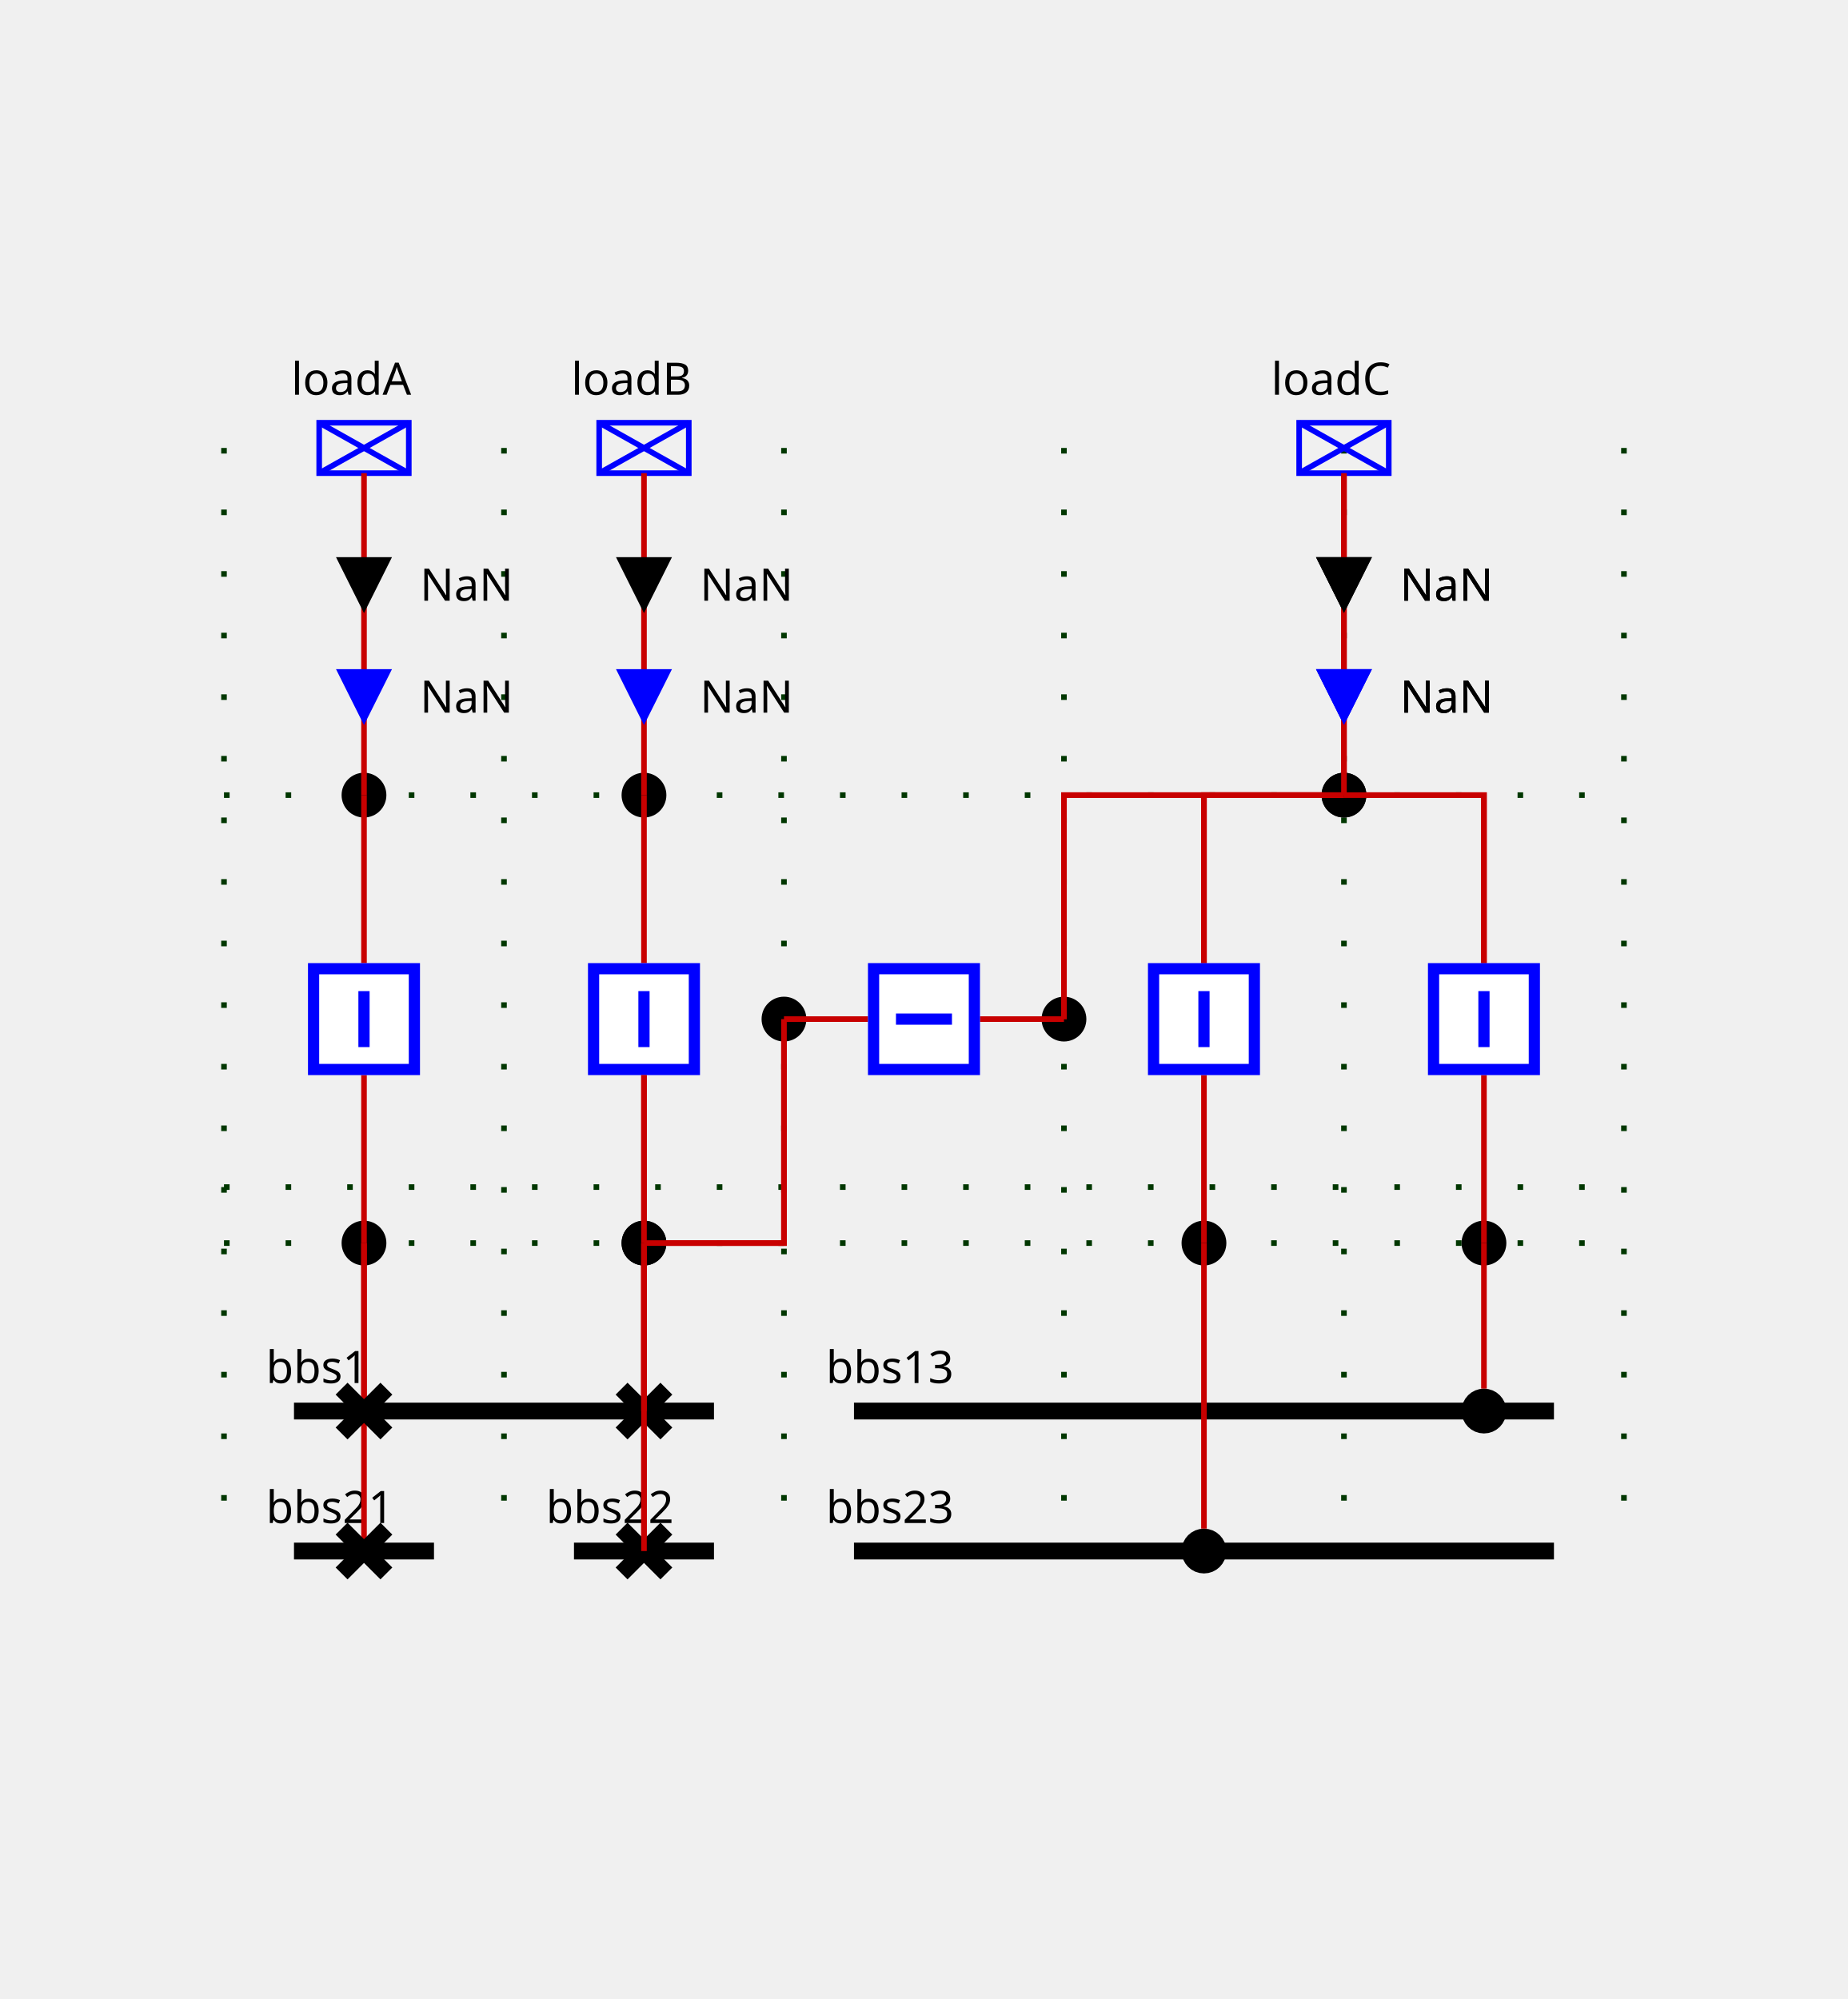
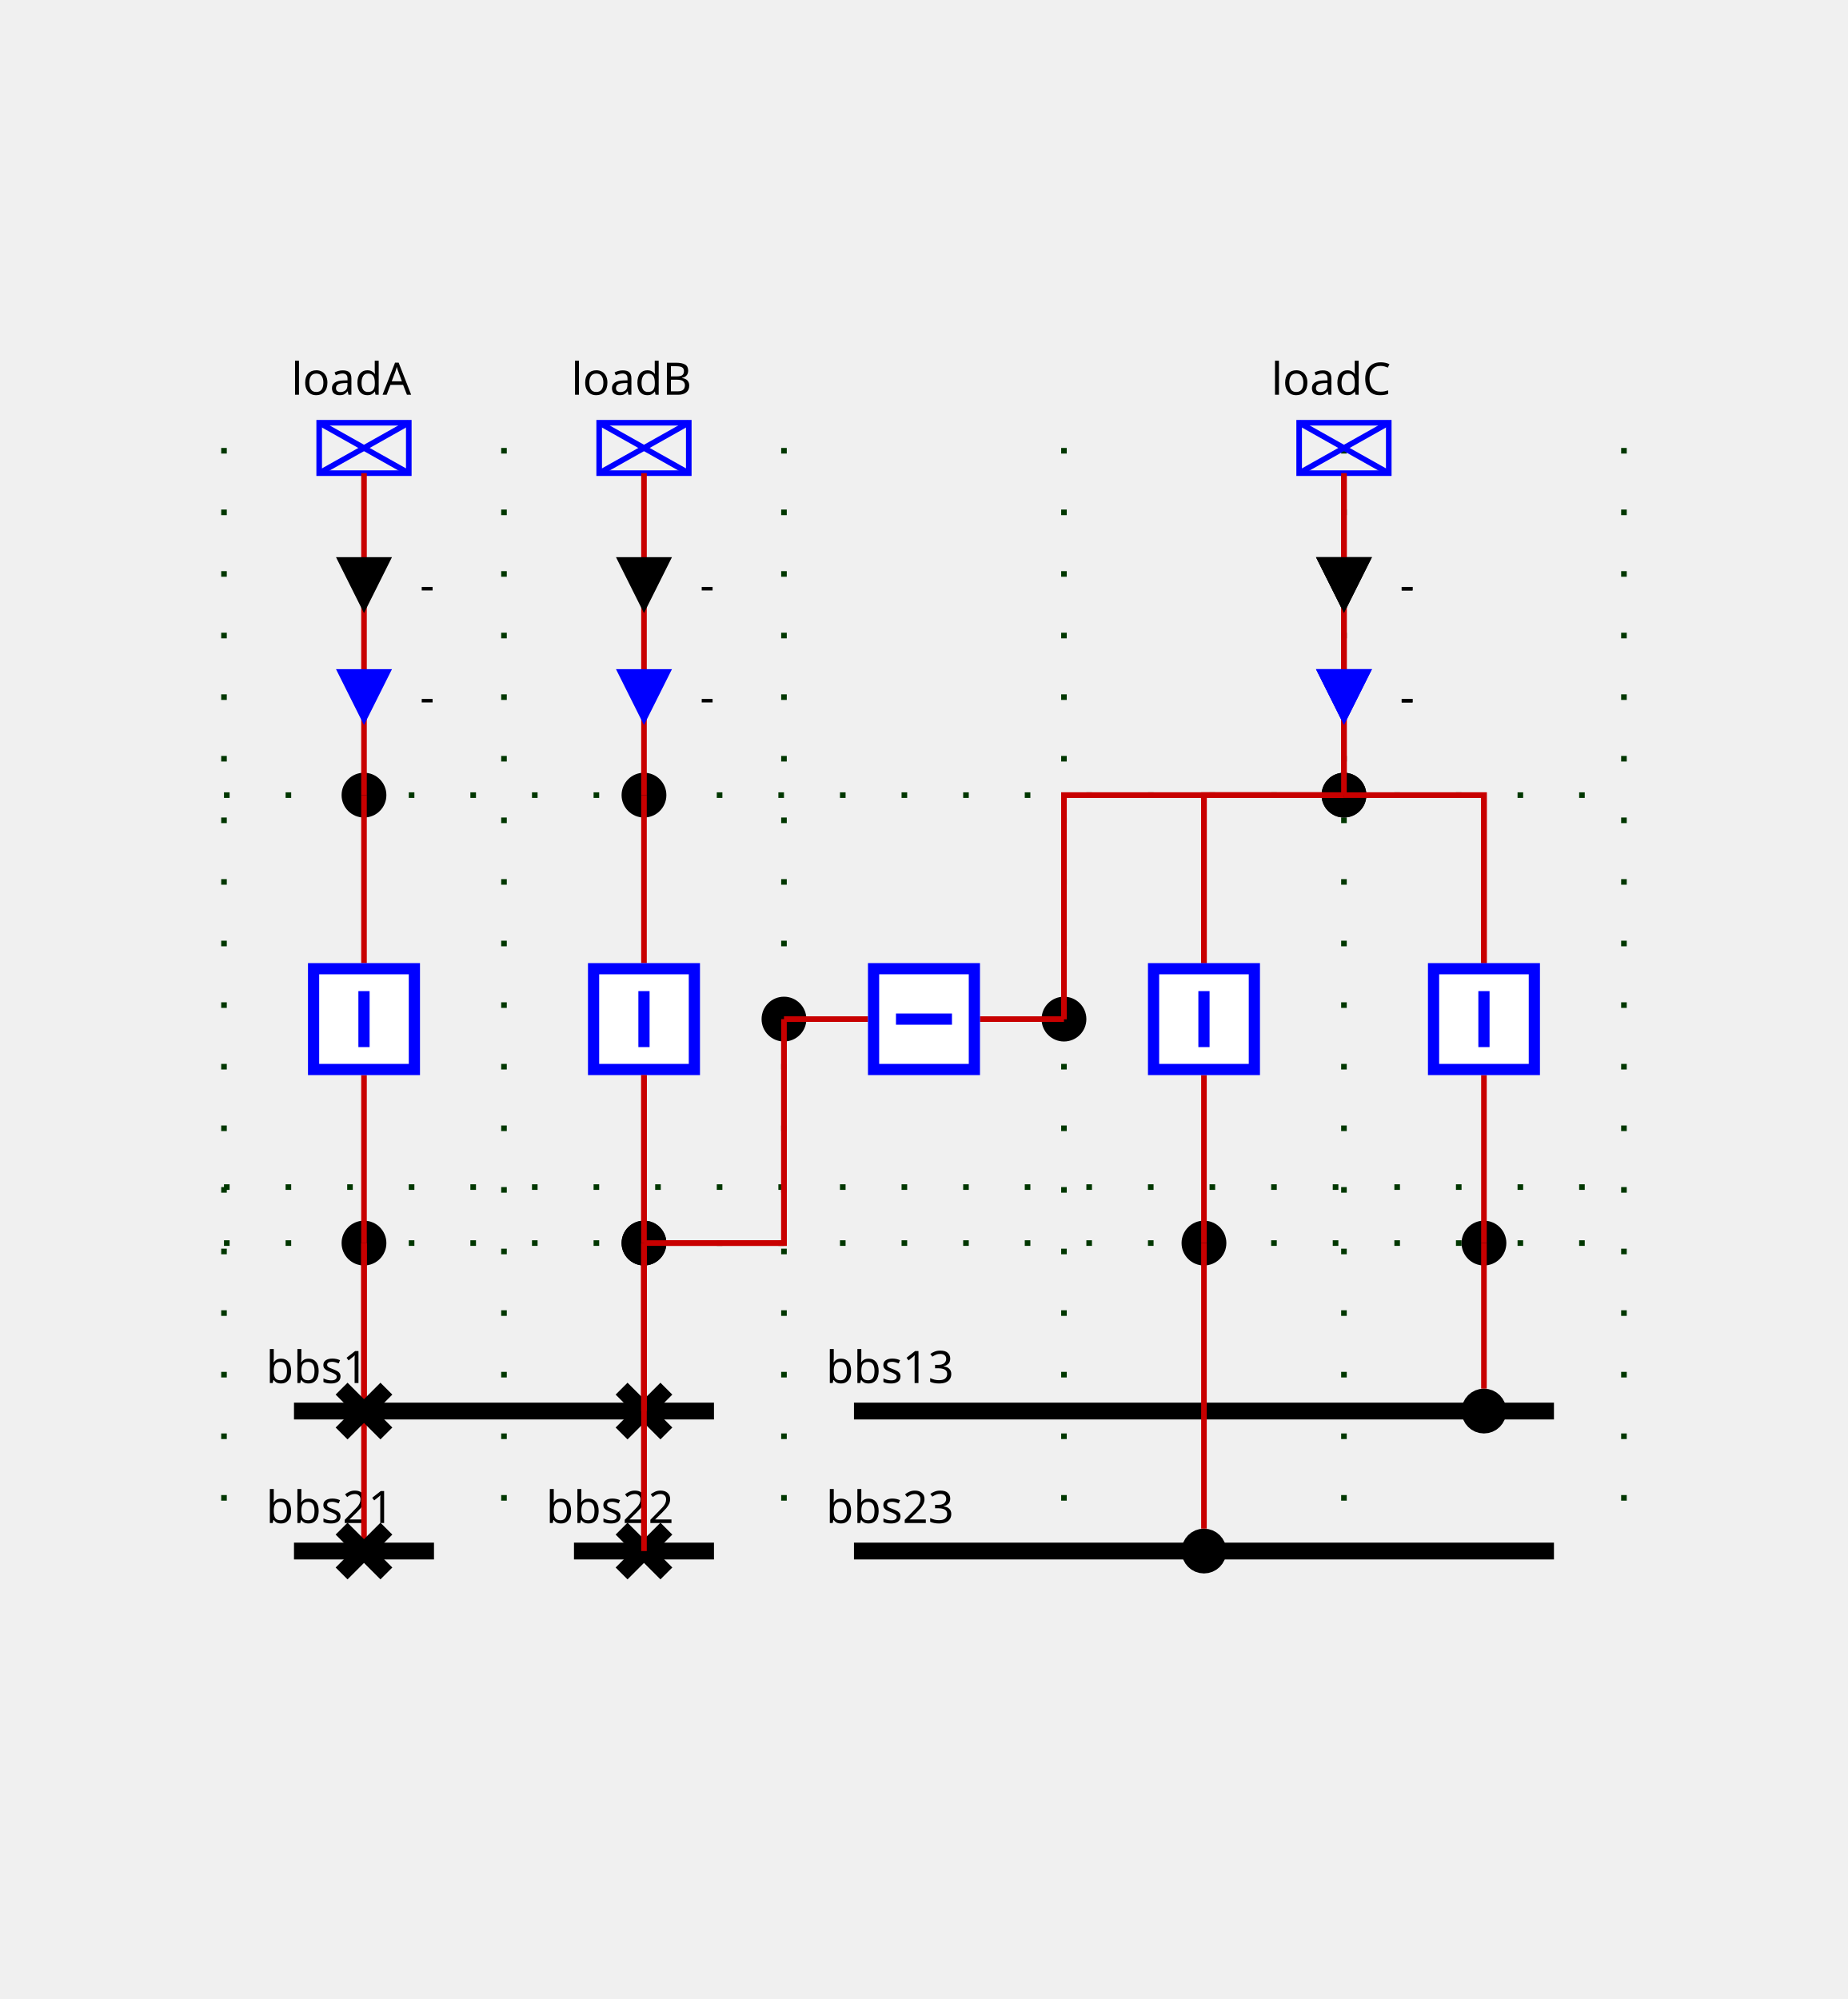
<svg xmlns="http://www.w3.org/2000/svg" height="357.0" viewBox="0 0 330.0 357.0" width="330.0">
  <style>
/* ----------------------------------------------------------------------- */
/* File: tautologies.css ------------------------------------------------- */
.sld-out .sld-arrow-in {visibility: hidden}
.sld-in .sld-arrow-out {visibility: hidden}
.sld-closed .sld-sw-open {visibility: hidden}
.sld-open .sld-sw-closed {visibility: hidden}
.sld-hidden-node {visibility: hidden}
.sld-top-feeder .sld-label {dominant-baseline: auto}
.sld-bottom-feeder .sld-label {dominant-baseline: hanging}
.sld-arrow-p .sld-label {dominant-baseline: middle}
.sld-arrow-q .sld-label {dominant-baseline: middle}
/* ----------------------------------------------------------------------- */
/* File : components.css ------------------------------------------------- */
/* Stroke black */
.sld-disconnector {stroke-width: 3; stroke: black; fill: none}
/* Stroke blue */
.sld-breaker {stroke-width: 2; stroke: blue; fill:white}
/* Stroke --sld-vl-color with fallback black */
.sld-bus-connection {stroke: var(--sld-vl-color, black); stroke-width: 4; fill: none}
.sld-busbar-section {stroke: var(--sld-vl-color, black); stroke-width: 3; fill: none}
/* Stroke --sld-vl-color with fallback red */
.sld-wire {stroke: var(--sld-vl-color, #c80000); fill: none}
/* Stroke --sld-vl-color with fallback blue */
.sld-load-break-switch {stroke: var(--sld-vl-color, blue); fill: none}
.sld-load {stroke: var(--sld-vl-color, blue); fill: none}
.sld-generator {stroke: var(--sld-vl-color, blue); fill: none}
.sld-two-wt {stroke: var(--sld-vl-color, blue); fill: none}
.sld-three-wt {stroke: var(--sld-vl-color, blue); fill: none}
.sld-winding {stroke: var(--sld-vl-color, blue); fill: none}
.sld-capacitor {stroke: var(--sld-vl-color, blue); fill: none}
.sld-inductor {stroke: var(--sld-vl-color, blue); fill: none}
.sld-pst {stroke: var(--sld-vl-color, blue); fill: none}
.sld-pst-arrow {stroke: black; fill: none}
.sld-svc {stroke: var(--sld-vl-color, blue); fill: none}
.sld-vsc {stroke: var(--sld-vl-color, blue); font-size: 7.43px; fill: none}
/* Stroke none &amp; fill: --sld-vl-color */
.sld-node-infos {stroke: none; fill: var(--sld-vl-color, black)}
/* Stroke none &amp; fill: black */
.sld-label {stroke: none; fill: black; font: 8px "Verdana"}
.sld-graph-label {stroke: none; fill: black; font: 12px "Verdana"}
.sld-node {stroke: none; fill: black}
.sld-flash {stroke: none; fill: black}
.sld-lock {stroke: none; fill: black}
/* Specific */
.sld-grid {stroke: #003700; stroke-dasharray: 1,10}
.sld-arrow-p {fill:black}
.sld-arrow-q {fill:blue}
.sld-frame {fill: var(--sld-background-color, transparent)}
/* Stroke maroon for fictitious switch */
.sld-breaker.sld-fictitious {stroke: maroon}
.sld-disconnector.sld-fictitious {stroke: maroon}
.sld-load-break-switch.sld-fictitious {stroke: maroon}
.sld-busbar-section.sld-fictitious {stroke: var(--sld-vl-color, #c80000); stroke-width: 1}
/* ----------------------------------------------------------------------- */
/* File : components.css ------------------------------------------------- */
.sld-voltage-indicator .sld-label {dominant-baseline: middle}
.sld-voltage-indicator .sld-unpowered {stroke: none; fill: grey}
.sld-voltage-indicator .sld-powered {stroke: none; fill: var(--sld-vl-color, black)}
.sld-powered .sld-unpowered {visibility: hidden}
.sld-unpowered .sld-powered {visibility: hidden}
</style>
  <rect class="sld-frame" height="100%" width="100%" />
  <g>
    <g class="sld-grid" id="GRID_vl1">
      <line x1="40.0" x2="40.0" y1="80.0" y2="277.0" />
      <line x1="90.0" x2="90.0" y1="80.0" y2="277.0" />
      <line x1="140.0" x2="140.0" y1="80.0" y2="277.0" />
      <line x1="190.0" x2="190.0" y1="80.0" y2="277.0" />
      <line x1="240.0" x2="240.0" y1="80.0" y2="277.0" />
      <line x1="290.0" x2="290.0" y1="80.0" y2="277.0" />
      <line x1="40.0" x2="290.0" y1="222.0" y2="222.0" />
      <line x1="40.0" x2="290.0" y1="212.0" y2="212.0" />
      <line x1="40.0" x2="290.0" y1="142.0" y2="142.0" />
    </g>
    <g class="sld-busbar-section" id="idbbs1" transform="translate(52.5,252.0)">
      <line x1="0" x2="75.0" y1="0" y2="0" />
      <text class="sld-label" id="bbs1_NW_LABEL" x="-5.0" y="-5.0">bbs1</text>
    </g>
    <g class="sld-busbar-section" id="idbbs21" transform="translate(52.5,277.0)">
      <line x1="0" x2="25.0" y1="0" y2="0" />
      <text class="sld-label" id="bbs21_NW_LABEL" x="-5.0" y="-5.0">bbs21</text>
    </g>
    <g class="sld-busbar-section" id="idbbs22" transform="translate(102.5,277.0)">
      <line x1="0" x2="25.0" y1="0" y2="0" />
      <text class="sld-label" id="bbs22_NW_LABEL" x="-5.0" y="-5.0">bbs22</text>
    </g>
    <g class="sld-busbar-section" id="idbbs13" transform="translate(152.5,252.0)">
      <line x1="0" x2="125.0" y1="0" y2="0" />
      <text class="sld-label" id="bbs13_NW_LABEL" x="-5.0" y="-5.0">bbs13</text>
    </g>
    <g class="sld-busbar-section" id="idbbs23" transform="translate(152.5,277.0)">
      <line x1="0" x2="125.0" y1="0" y2="0" />
      <text class="sld-label" id="bbs23_NW_LABEL" x="-5.0" y="-5.0">bbs23</text>
    </g>
    <g class="cell idEXTERN_32_0" id="idEXTERN_32_0">
      <g class="sld-node sld-fictitious" id="idINTERNAL_95_vl1_95_3" transform="translate(61.0,218.0)">
        <circle cx="4" cy="4" r="4" />
      </g>
      <g class="sld-node sld-fictitious" id="idINTERNAL_95_vl1_95_loadA" transform="translate(61.0,138.0)">
        <circle cx="4" cy="4" r="4" />
      </g>
      <g class="sld-load sld-top-feeder" id="idloadA" transform="translate(57.0,75.5)">
        <rect height="9" width="16" />
        <line x1="0" x2="16" y1="0" y2="9" />
        <line x1="16" x2="0" y1="0" y2="9" />
        <text class="sld-label" id="loadA_N_LABEL" x="-5.0" y="-5.0">loadA</text>
      </g>
      <g class="sld-wire" id="_95_vl1_95_d1_95_INTERNAL_95_vl1_95_3">
        <polyline points="65.0,252.0,65.0,222.0" />
      </g>
      <g class="sld-wire" id="_95_vl1_95_INTERNAL_95_vl1_95_3_95_fA">
        <polyline points="65.0,222.0,65.0,192.0" />
      </g>
      <g class="sld-wire" id="_95_vl1_95_d2_95_INTERNAL_95_vl1_95_3">
        <polyline points="65.0,277.0,65.0,222.0" />
      </g>
      <g class="sld-wire" id="_95_vl1_95_fA_95_INTERNAL_95_vl1_95_loadA">
        <polyline points="65.0,172.0,65.0,142.0" />
      </g>
      <g class="sld-wire" id="_95_vl1_95_INTERNAL_95_vl1_95_loadA_95_loadA">
        <polyline points="65.0,142.0,65.0,84.5" />
      </g>
      <g class="sld-arrow-p sld-in" id="idloadA_ARROW_ACTIVE" transform="translate(60.0,99.5)">
        <polygon class="sld-arrow-in" points="0,0 10,0 5,10" />
        <polygon class="sld-arrow-out" points="5,0 10,10 0,10" />
-         <text class="sld-label" x="15.0" y="5.0">NaN</text>
+         <text class="sld-label" x="15.0" y="5.0">-</text>
      </g>
      <g class="sld-arrow-q sld-in" id="idloadA_ARROW_REACTIVE" transform="translate(60.0,119.5)">
        <polygon class="sld-arrow-in" points="0,0 10,0 5,10" />
        <polygon class="sld-arrow-out" points="5,0 10,10 0,10" />
-         <text class="sld-label" x="15.0" y="5.0">NaN</text>
+         <text class="sld-label" x="15.0" y="5.0">-</text>
      </g>
      <g class="sld-disconnector sld-closed" id="idd1" transform="translate(61.0,248.0)">
        <path class="sld-sw-closed" d="M0,0 8,8 M8,0 0,8" />
        <path class="sld-sw-open" d="M8,0 0,8" />
      </g>
      <g class="sld-breaker sld-closed" id="idfA" transform="translate(55.0,172.0)">
        <path class="sld-sw-closed" d="M1,1 V19 H19 V1z M10,5 V15" />
        <path class="sld-sw-open" d="M1,1 V19 H19 V1z M5,10 H15" />
      </g>
      <g class="sld-disconnector sld-closed" id="idd2" transform="translate(61.0,273.0)">
        <path class="sld-sw-closed" d="M0,0 8,8 M8,0 0,8" />
        <path class="sld-sw-open" d="M8,0 0,8" />
      </g>
    </g>
    <g class="cell idEXTERN_32_1" id="idEXTERN_32_1">
      <g class="sld-node sld-fictitious" id="idINTERNAL_95_vl1_95_5" transform="translate(111.0,218.0)">
        <circle cx="4" cy="4" r="4" />
      </g>
      <g class="sld-node sld-fictitious" id="idINTERNAL_95_vl1_95_loadB" transform="translate(111.0,138.0)">
        <circle cx="4" cy="4" r="4" />
      </g>
      <g class="sld-load sld-top-feeder" id="idloadB" transform="translate(107.0,75.5)">
        <rect height="9" width="16" />
        <line x1="0" x2="16" y1="0" y2="9" />
        <line x1="16" x2="0" y1="0" y2="9" />
        <text class="sld-label" id="loadB_N_LABEL" x="-5.0" y="-5.0">loadB</text>
      </g>
      <g class="sld-wire" id="_95_vl1_95_INTERNAL_95_vl1_95_5_95_fB">
        <polyline points="115.0,222.0,115.0,192.0" />
      </g>
      <g class="sld-wire" id="_95_vl1_95_b1_95_INTERNAL_95_vl1_95_5">
        <polyline points="115.0,277.0,115.0,222.0" />
      </g>
      <g class="sld-wire" id="_95_vl1_95_b2_95_INTERNAL_95_vl1_95_5">
        <polyline points="115.0,252.0,115.0,222.0" />
      </g>
      <g class="sld-wire" id="_95_vl1_95_INTERNAL_95_vl1_95_5_95_INTERNAL_95_vl1_95_Shunt_32_2_46_1">
        <polyline points="115.0,222.0,140.0,222.0,140.0,182.0" />
      </g>
      <g class="sld-wire" id="_95_vl1_95_fB_95_INTERNAL_95_vl1_95_loadB">
        <polyline points="115.0,172.0,115.0,142.0" />
      </g>
      <g class="sld-wire" id="_95_vl1_95_INTERNAL_95_vl1_95_loadB_95_loadB">
        <polyline points="115.0,142.0,115.0,84.5" />
      </g>
      <g class="sld-arrow-p sld-in" id="idloadB_ARROW_ACTIVE" transform="translate(110.0,99.5)">
        <polygon class="sld-arrow-in" points="0,0 10,0 5,10" />
        <polygon class="sld-arrow-out" points="5,0 10,10 0,10" />
-         <text class="sld-label" x="15.0" y="5.0">NaN</text>
+         <text class="sld-label" x="15.0" y="5.0">-</text>
      </g>
      <g class="sld-arrow-q sld-in" id="idloadB_ARROW_REACTIVE" transform="translate(110.0,119.5)">
        <polygon class="sld-arrow-in" points="0,0 10,0 5,10" />
        <polygon class="sld-arrow-out" points="5,0 10,10 0,10" />
-         <text class="sld-label" x="15.0" y="5.0">NaN</text>
+         <text class="sld-label" x="15.0" y="5.0">-</text>
      </g>
      <g class="sld-breaker sld-closed" id="idfB" transform="translate(105.0,172.0)">
        <path class="sld-sw-closed" d="M1,1 V19 H19 V1z M10,5 V15" />
        <path class="sld-sw-open" d="M1,1 V19 H19 V1z M5,10 H15" />
      </g>
      <g class="sld-disconnector sld-closed" id="idb1" transform="translate(111.0,273.0)">
        <path class="sld-sw-closed" d="M0,0 8,8 M8,0 0,8" />
        <path class="sld-sw-open" d="M8,0 0,8" />
      </g>
      <g class="sld-disconnector sld-closed" id="idb2" transform="translate(111.0,248.0)">
        <path class="sld-sw-closed" d="M0,0 8,8 M8,0 0,8" />
        <path class="sld-sw-open" d="M8,0 0,8" />
      </g>
    </g>
    <g class="cell idSHUNT_32_2" id="idSHUNT_32_2">
      <g class="sld-node sld-fictitious" id="idINTERNAL_95_vl1_95_5" transform="translate(111.0,218.0)">
        <circle cx="4" cy="4" r="4" />
      </g>
      <g class="sld-node sld-fictitious" id="idINTERNAL_95_vl1_95_Shunt_32_2_46_1" transform="translate(136.0,178.0)">
        <circle cx="4" cy="4" r="4" />
      </g>
      <g class="sld-node sld-fictitious" id="idINTERNAL_95_vl1_95_Shunt_32_2_46_2" transform="translate(186.0,178.0)">
        <circle cx="4" cy="4" r="4" />
      </g>
      <g class="sld-node sld-fictitious" id="idINTERNAL_95_vl1_95_loadC" transform="translate(236.0,138.0)">
        <circle cx="4" cy="4" r="4" />
      </g>
      <g class="sld-wire" id="_95_vl1_95_INTERNAL_95_vl1_95_5_95_fB">
        <polyline points="115.0,222.0,115.0,192.0" />
      </g>
      <g class="sld-wire" id="_95_vl1_95_b1_95_INTERNAL_95_vl1_95_5">
        <polyline points="115.0,277.0,115.0,222.0" />
      </g>
      <g class="sld-wire" id="_95_vl1_95_b2_95_INTERNAL_95_vl1_95_5">
        <polyline points="115.0,252.0,115.0,222.0" />
      </g>
      <g class="sld-wire" id="_95_vl1_95_INTERNAL_95_vl1_95_5_95_INTERNAL_95_vl1_95_Shunt_32_2_46_1">
        <polyline points="115.0,222.0,140.0,222.0,140.0,182.0" />
      </g>
      <g class="sld-wire" id="_95_vl1_95_link_95_INTERNAL_95_vl1_95_Shunt_32_2_46_1">
        <polyline points="155.0,182.0,140.0,182.0" />
      </g>
      <g class="sld-wire" id="_95_vl1_95_link_95_INTERNAL_95_vl1_95_Shunt_32_2_46_2">
        <polyline points="175.0,182.0,190.0,182.0" />
      </g>
      <g class="sld-wire" id="_95_vl1_95_INTERNAL_95_vl1_95_loadC_95_INTERNAL_95_vl1_95_Shunt_32_2_46_2">
        <polyline points="240.0,142.0,190.0,142.0,190.0,182.0" />
      </g>
      <g class="sld-wire" id="_95_vl1_95_c1_95_INTERNAL_95_vl1_95_loadC">
        <polyline points="215.0,172.0,215.0,142.0,240.0,142.0" />
      </g>
      <g class="sld-wire" id="_95_vl1_95_c2_95_INTERNAL_95_vl1_95_loadC">
        <polyline points="265.0,172.0,265.0,142.0,240.0,142.0" />
      </g>
      <g class="sld-wire" id="_95_vl1_95_INTERNAL_95_vl1_95_loadC_95_loadC">
        <polyline points="240.0,142.0,240.0,84.5" />
      </g>
      <g class="sld-arrow-p sld-in" id="idloadC_ARROW_ACTIVE" transform="translate(235.0,99.5)">
        <polygon class="sld-arrow-in" points="0,0 10,0 5,10" />
        <polygon class="sld-arrow-out" points="5,0 10,10 0,10" />
-         <text class="sld-label" x="15.0" y="5.0">NaN</text>
+         <text class="sld-label" x="15.0" y="5.0">-</text>
      </g>
      <g class="sld-arrow-q sld-in" id="idloadC_ARROW_REACTIVE" transform="translate(235.0,119.5)">
        <polygon class="sld-arrow-in" points="0,0 10,0 5,10" />
        <polygon class="sld-arrow-out" points="5,0 10,10 0,10" />
-         <text class="sld-label" x="15.0" y="5.0">NaN</text>
+         <text class="sld-label" x="15.0" y="5.0">-</text>
      </g>
      <g class="sld-breaker sld-closed" id="idlink" transform="translate(155.0,172.0)">
        <path class="sld-sw-closed" d="M1,1 V19 H19 V1z M10,5 V15" transform="rotate(90.0,10.0,10.0)" />
        <path class="sld-sw-open" d="M1,1 V19 H19 V1z M5,10 H15" transform="rotate(90.0,10.0,10.0)" />
      </g>
    </g>
    <g class="cell idEXTERN_32_3" id="idEXTERN_32_3">
      <g class="sld-node sld-fictitious" id="idINTERNAL_95_vl1_95_loadC" transform="translate(236.0,138.0)">
        <circle cx="4" cy="4" r="4" />
      </g>
      <g class="sld-node sld-fictitious" id="idINTERNAL_95_vl1_95_c1" transform="translate(211.0,218.0)">
        <circle cx="4" cy="4" r="4" />
      </g>
      <g class="sld-node sld-fictitious" id="idINTERNAL_95_vl1_95_c2" transform="translate(261.0,218.0)">
        <circle cx="4" cy="4" r="4" />
      </g>
      <g class="sld-load sld-top-feeder" id="idloadC" transform="translate(232.0,75.5)">
        <rect height="9" width="16" />
        <line x1="0" x2="16" y1="0" y2="9" />
        <line x1="16" x2="0" y1="0" y2="9" />
        <text class="sld-label" id="loadC_N_LABEL" x="-5.0" y="-5.0">loadC</text>
      </g>
      <g class="sld-wire" id="_95_vl1_95_c1_95_INTERNAL_95_vl1_95_loadC">
        <polyline points="215.0,172.0,215.0,142.0,240.0,142.0" />
      </g>
      <g class="sld-wire" id="_95_vl1_95_c2_95_INTERNAL_95_vl1_95_loadC">
        <polyline points="265.0,172.0,265.0,142.0,240.0,142.0" />
      </g>
      <g class="sld-wire" id="_95_vl1_95_INTERNAL_95_vl1_95_loadC_95_loadC">
        <polyline points="240.0,142.0,240.0,84.5" />
      </g>
      <g class="sld-arrow-p sld-in" id="idloadC_ARROW_ACTIVE" transform="translate(235.0,99.5)">
        <polygon class="sld-arrow-in" points="0,0 10,0 5,10" />
        <polygon class="sld-arrow-out" points="5,0 10,10 0,10" />
-         <text class="sld-label" x="15.0" y="5.0">NaN</text>
+         <text class="sld-label" x="15.0" y="5.0">-</text>
      </g>
      <g class="sld-arrow-q sld-in" id="idloadC_ARROW_REACTIVE" transform="translate(235.0,119.5)">
        <polygon class="sld-arrow-in" points="0,0 10,0 5,10" />
        <polygon class="sld-arrow-out" points="5,0 10,10 0,10" />
-         <text class="sld-label" x="15.0" y="5.0">NaN</text>
+         <text class="sld-label" x="15.0" y="5.0">-</text>
      </g>
      <g class="sld-wire" id="_95_vl1_95_INTERNAL_95_vl1_95_loadC_95_INTERNAL_95_vl1_95_Shunt_32_2_46_2">
        <polyline points="240.0,142.0,190.0,142.0,190.0,182.0" />
      </g>
      <g class="sld-wire" id="_95_vl1_95_INTERNAL_95_vl1_95_c1_95_c1">
        <polyline points="215.0,222.0,215.0,192.0" />
      </g>
      <g class="sld-wire" id="_95_vl1_95_BUSCO_95_c1_95_INTERNAL_95_vl1_95_c1">
        <polyline points="215.0,273.0,215.0,222.0" />
      </g>
      <g class="sld-wire" id="_95_vl1_95_INTERNAL_95_vl1_95_c2_95_c2">
        <polyline points="265.0,222.0,265.0,192.0" />
      </g>
      <g class="sld-wire" id="_95_vl1_95_BUSCO_95_c2_95_INTERNAL_95_vl1_95_c2">
        <polyline points="265.0,248.0,265.0,222.0" />
      </g>
      <g class="sld-breaker sld-closed" id="idc1" transform="translate(205.0,172.0)">
        <path class="sld-sw-closed" d="M1,1 V19 H19 V1z M10,5 V15" />
        <path class="sld-sw-open" d="M1,1 V19 H19 V1z M5,10 H15" />
      </g>
      <g class="sld-bus-connection sld-fictitious" id="idBUSCO_95_c1" transform="translate(211.0,273.0)">
        <circle cx="4" cy="4" r="2" />
      </g>
      <g class="sld-breaker sld-closed" id="idc2" transform="translate(255.0,172.0)">
        <path class="sld-sw-closed" d="M1,1 V19 H19 V1z M10,5 V15" />
        <path class="sld-sw-open" d="M1,1 V19 H19 V1z M5,10 H15" />
      </g>
      <g class="sld-bus-connection sld-fictitious" id="idBUSCO_95_c2" transform="translate(261.0,248.0)">
        <circle cx="4" cy="4" r="2" />
      </g>
    </g>
  </g>
</svg>
